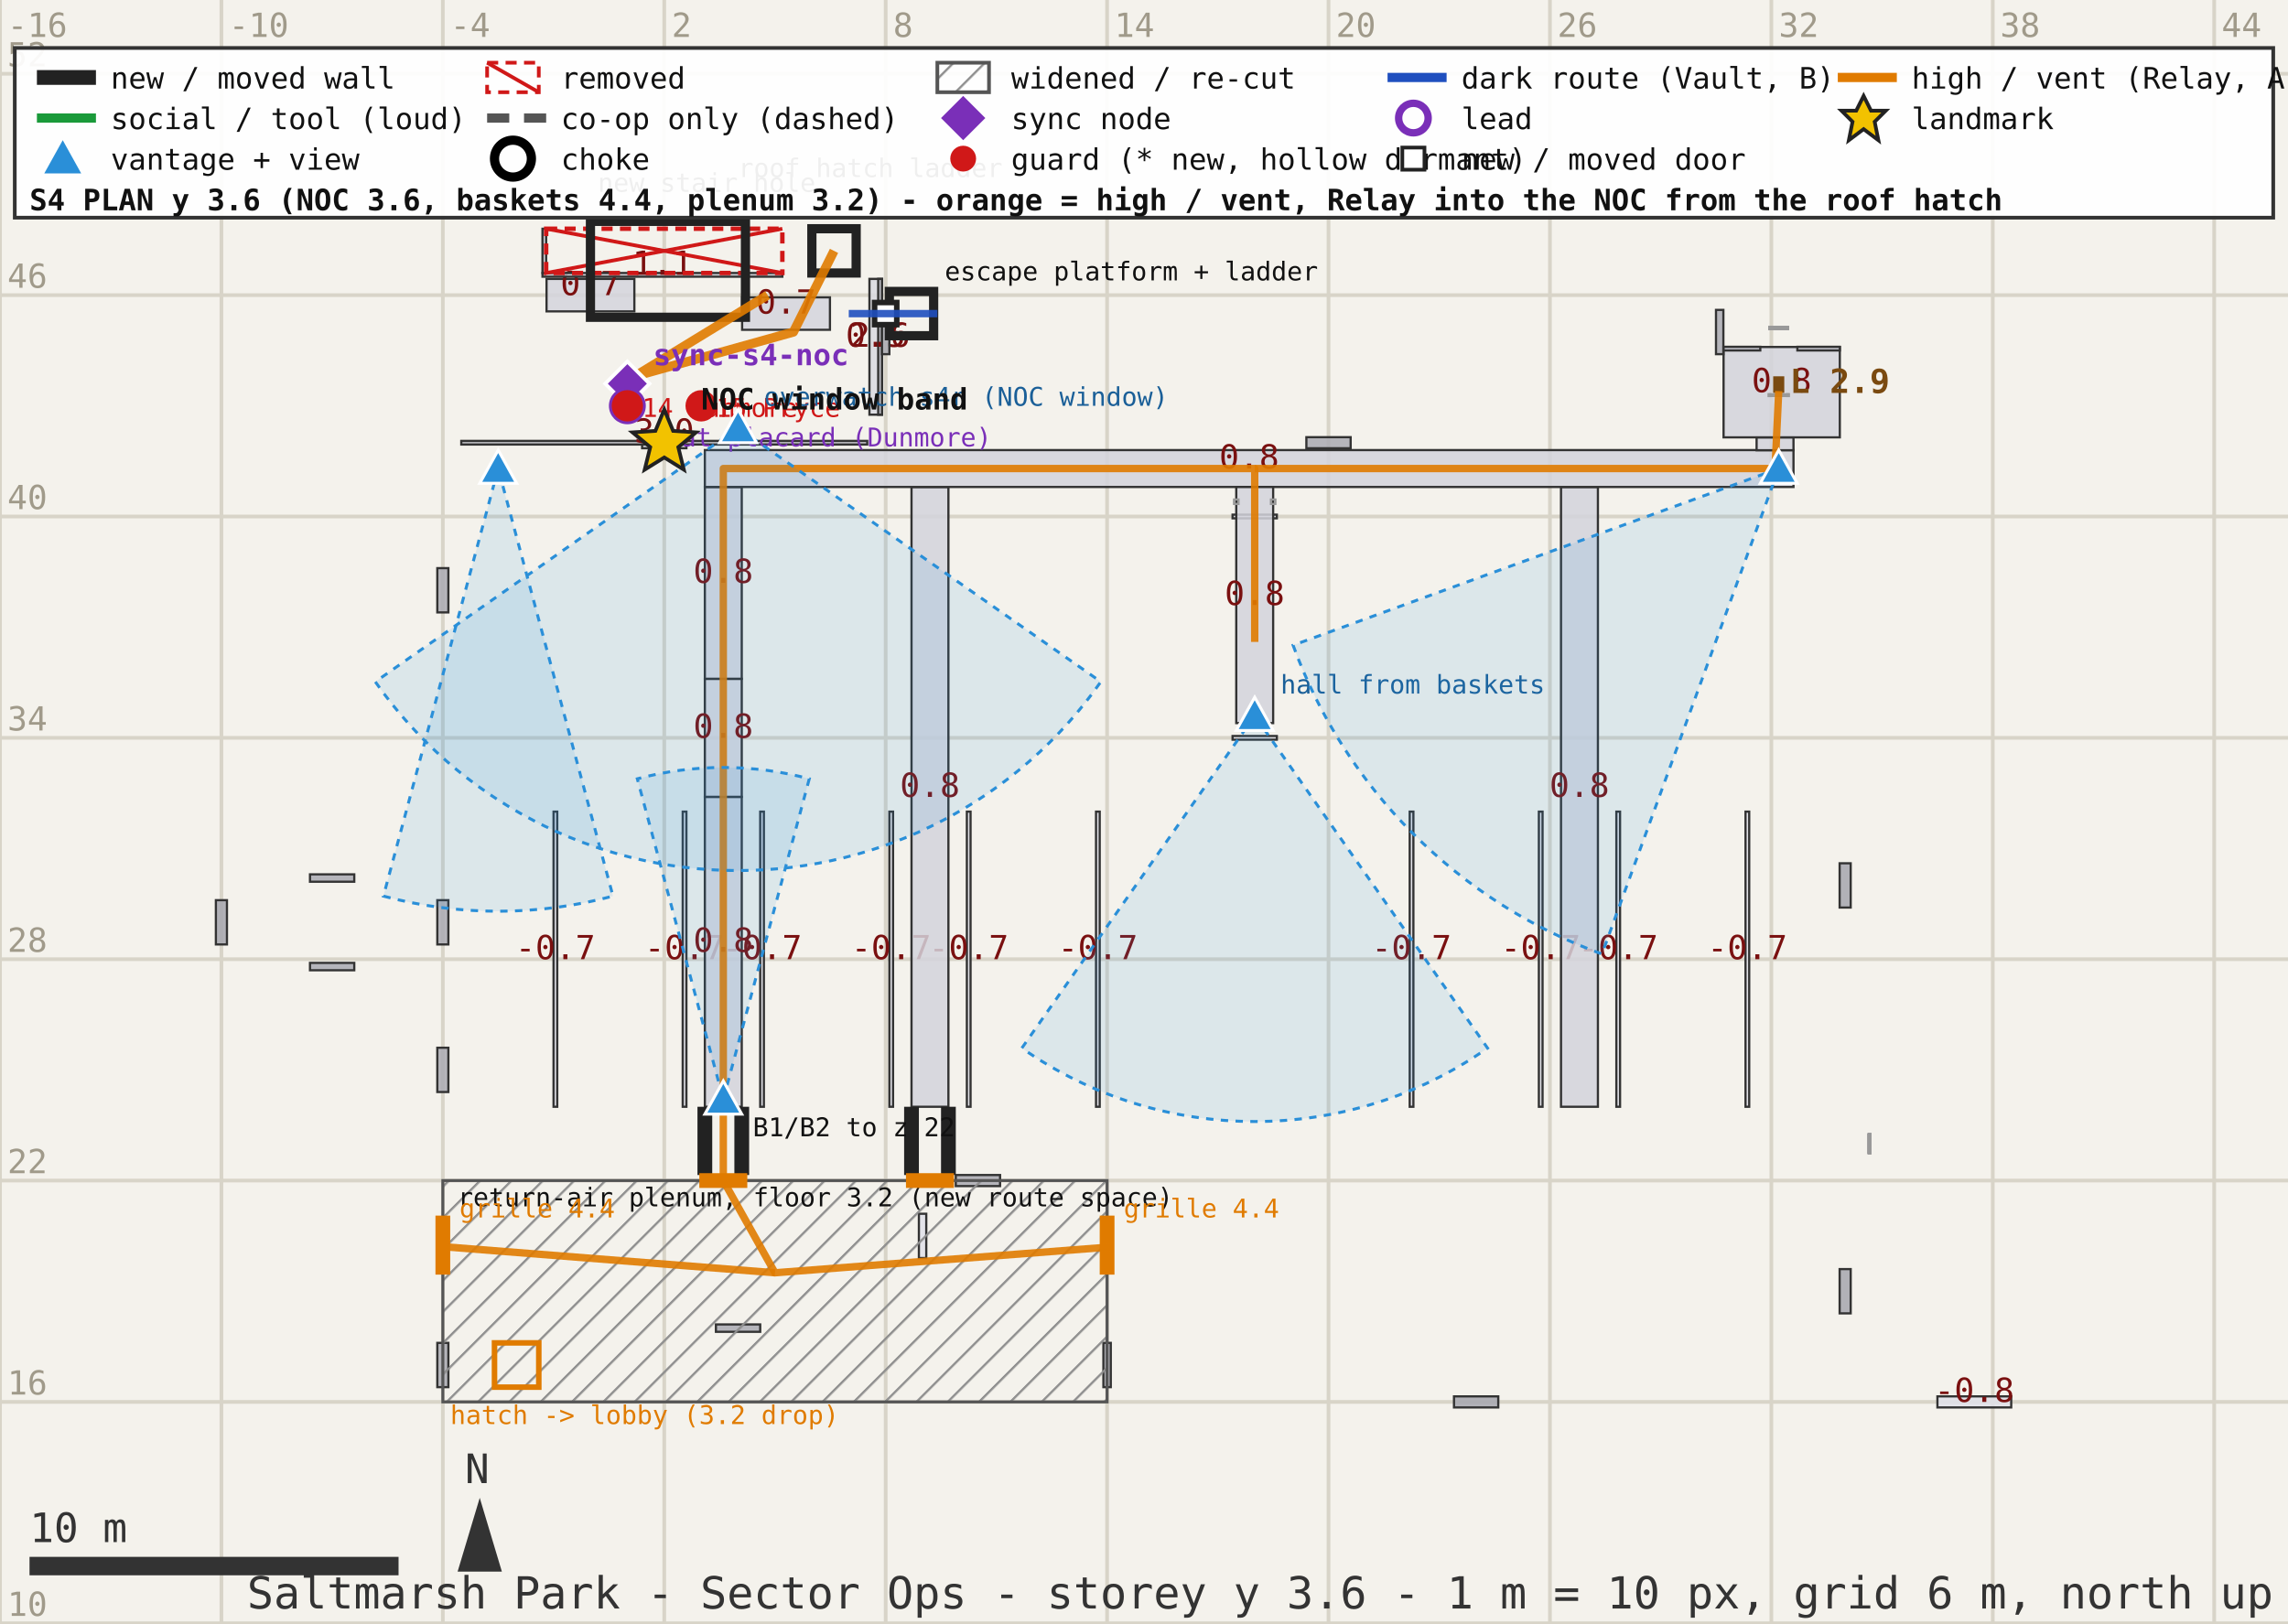
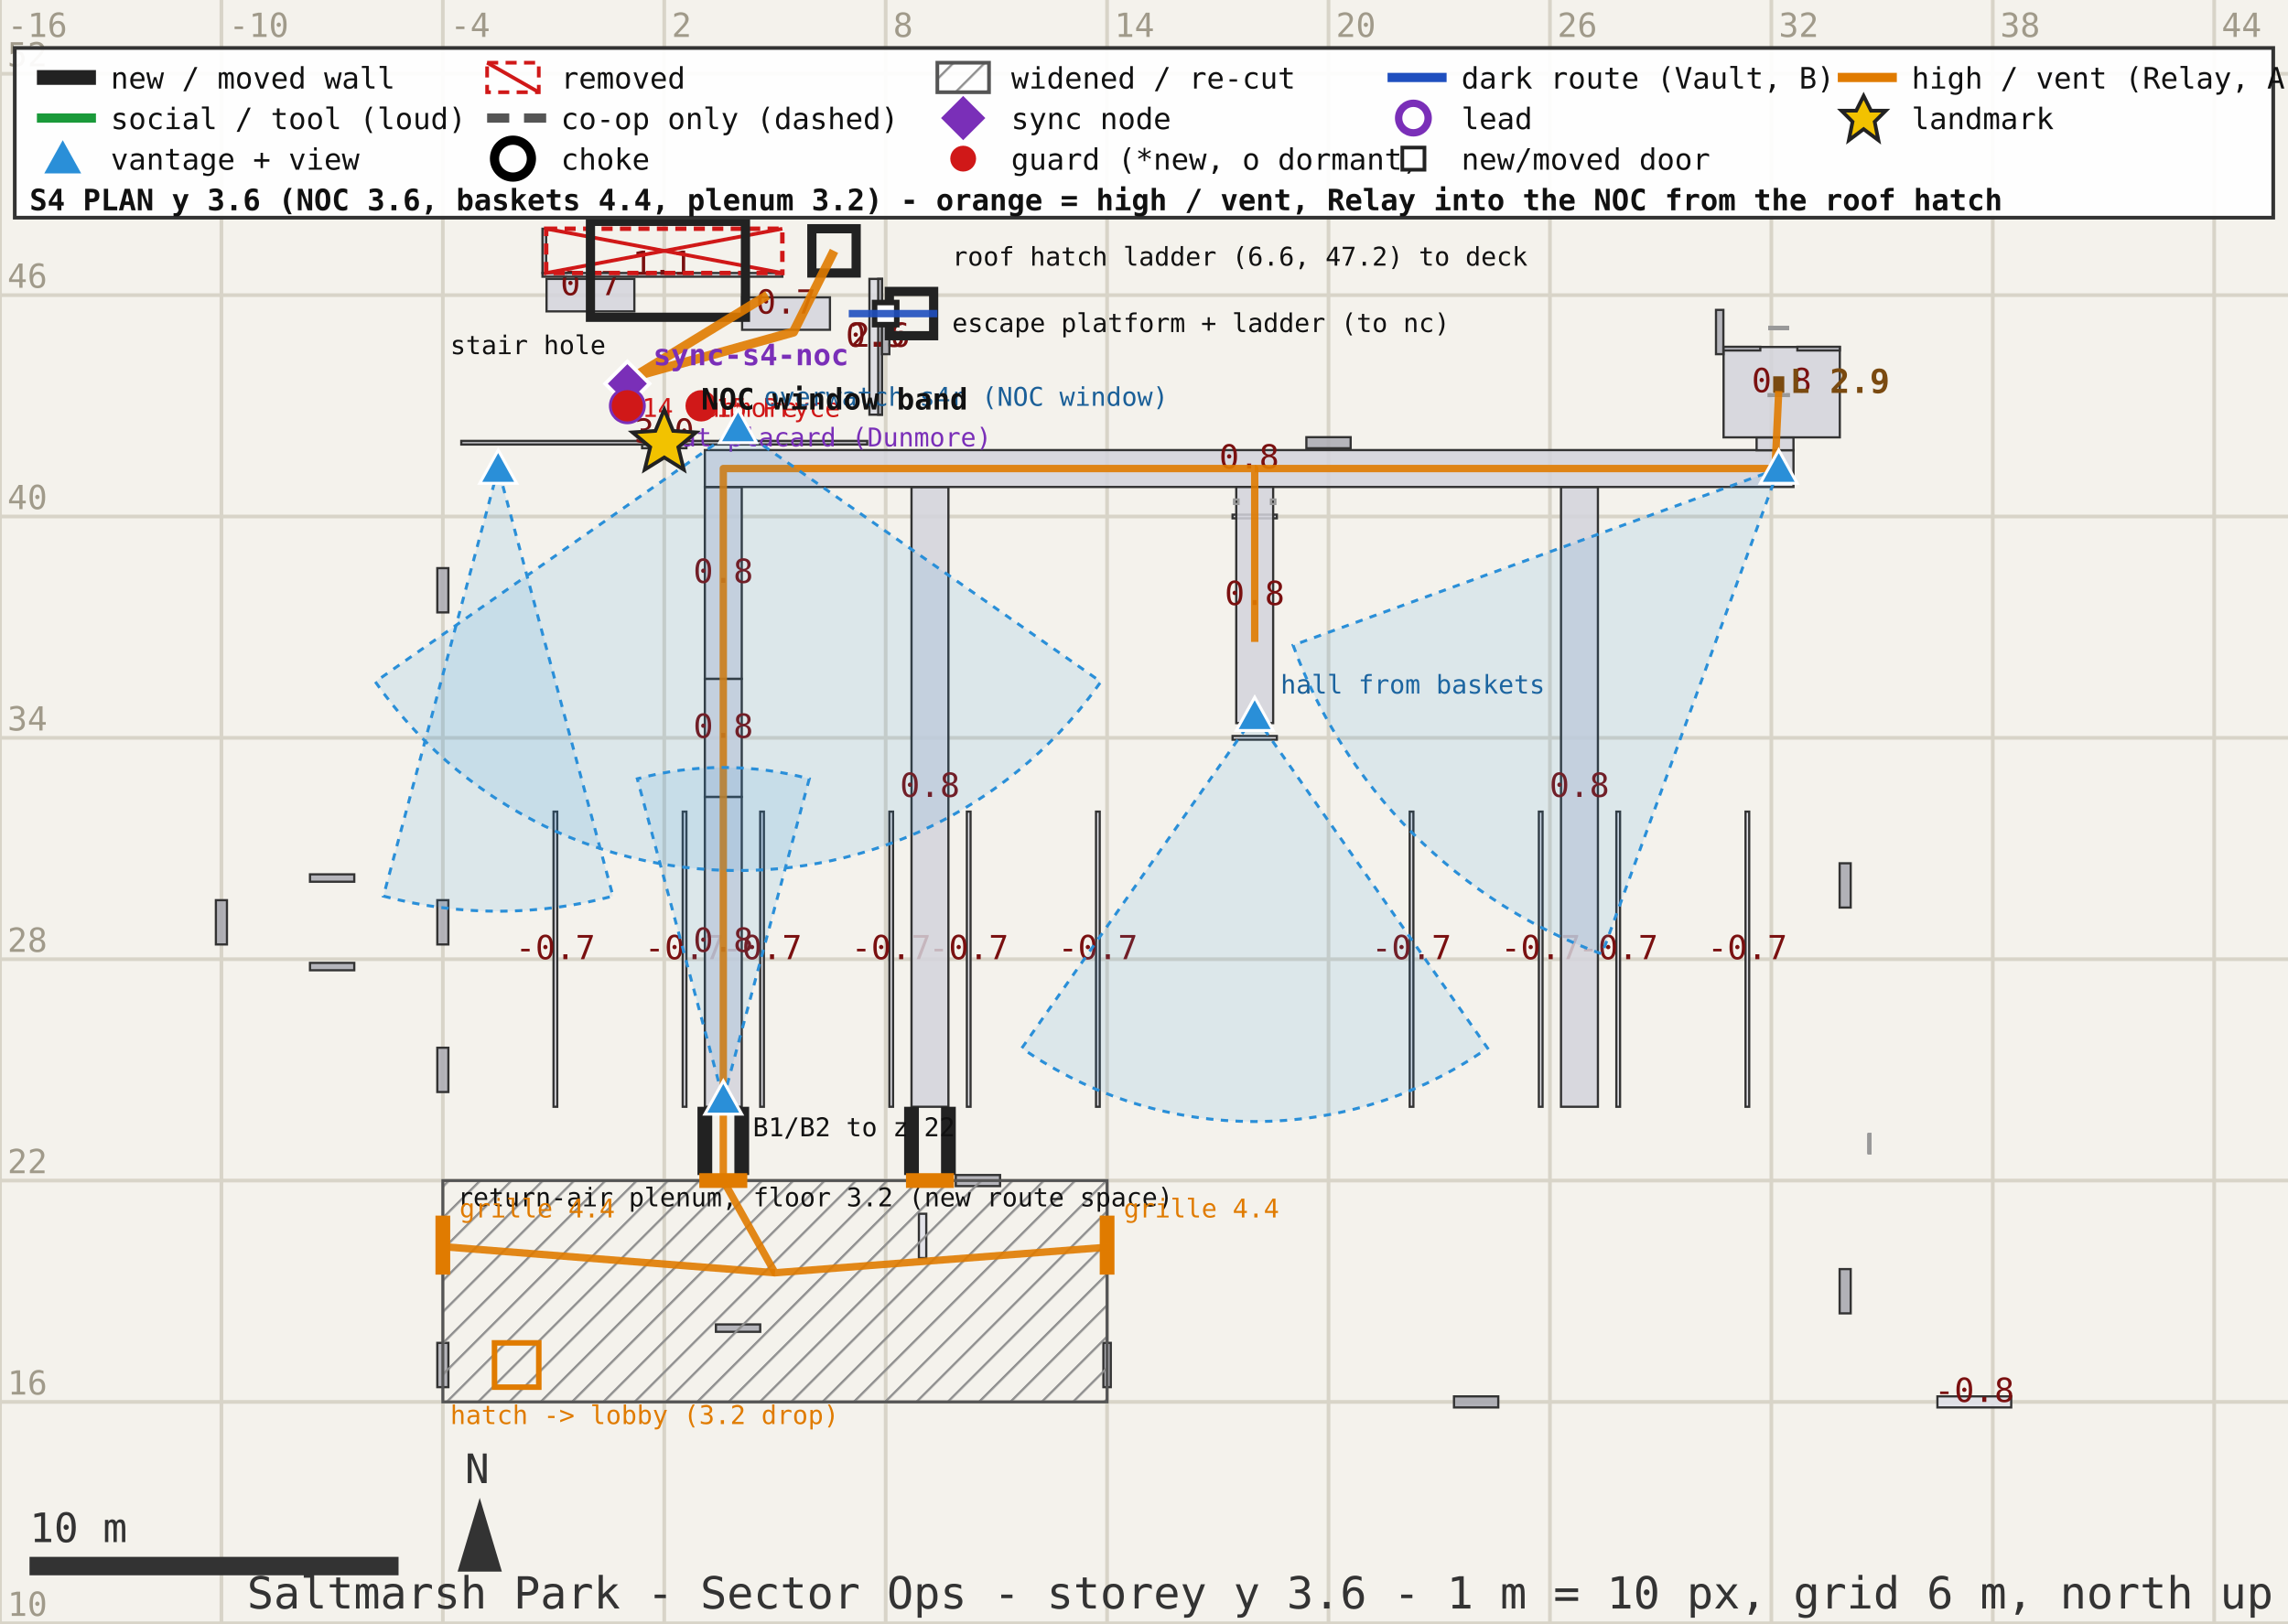
<svg xmlns="http://www.w3.org/2000/svg" width="620" height="440" viewBox="0 0 620 440" font-family="monospace" font-size="9">
  <rect width="620" height="440" fill="#f4f2ec" />
  <line x1="0.0" y1="0" x2="0.0" y2="440" stroke="#d8d4c8" stroke-width="1" />
  <text x="2" y="10" fill="#a09a8a">-16</text>
  <line x1="60.0" y1="0" x2="60.0" y2="440" stroke="#d8d4c8" stroke-width="1" />
  <text x="62" y="10" fill="#a09a8a">-10</text>
  <line x1="120.0" y1="0" x2="120.0" y2="440" stroke="#d8d4c8" stroke-width="1" />
  <text x="122" y="10" fill="#a09a8a">-4</text>
  <line x1="180.0" y1="0" x2="180.0" y2="440" stroke="#d8d4c8" stroke-width="1" />
  <text x="182" y="10" fill="#a09a8a">2</text>
  <line x1="240.0" y1="0" x2="240.0" y2="440" stroke="#d8d4c8" stroke-width="1" />
  <text x="242" y="10" fill="#a09a8a">8</text>
  <line x1="300.0" y1="0" x2="300.0" y2="440" stroke="#d8d4c8" stroke-width="1" />
  <text x="302" y="10" fill="#a09a8a">14</text>
  <line x1="360.0" y1="0" x2="360.0" y2="440" stroke="#d8d4c8" stroke-width="1" />
  <text x="362" y="10" fill="#a09a8a">20</text>
  <line x1="420.0" y1="0" x2="420.0" y2="440" stroke="#d8d4c8" stroke-width="1" />
  <text x="422" y="10" fill="#a09a8a">26</text>
  <line x1="480.0" y1="0" x2="480.0" y2="440" stroke="#d8d4c8" stroke-width="1" />
  <text x="482" y="10" fill="#a09a8a">32</text>
  <line x1="540.0" y1="0" x2="540.0" y2="440" stroke="#d8d4c8" stroke-width="1" />
  <text x="542" y="10" fill="#a09a8a">38</text>
  <line x1="600.0" y1="0" x2="600.0" y2="440" stroke="#d8d4c8" stroke-width="1" />
  <text x="602" y="10" fill="#a09a8a">44</text>
  <line x1="0" y1="440.0" x2="620" y2="440.0" stroke="#d8d4c8" stroke-width="1" />
  <text x="2" y="438" fill="#a09a8a">10</text>
  <line x1="0" y1="380.0" x2="620" y2="380.0" stroke="#d8d4c8" stroke-width="1" />
  <text x="2" y="378" fill="#a09a8a">16</text>
  <line x1="0" y1="320.0" x2="620" y2="320.0" stroke="#d8d4c8" stroke-width="1" />
  <text x="2" y="318" fill="#a09a8a">22</text>
  <line x1="0" y1="260.0" x2="620" y2="260.0" stroke="#d8d4c8" stroke-width="1" />
  <text x="2" y="258" fill="#a09a8a">28</text>
  <line x1="0" y1="200.0" x2="620" y2="200.0" stroke="#d8d4c8" stroke-width="1" />
  <text x="2" y="198" fill="#a09a8a">34</text>
  <line x1="0" y1="140.0" x2="620" y2="140.0" stroke="#d8d4c8" stroke-width="1" />
  <text x="2" y="138" fill="#a09a8a">40</text>
  <line x1="0" y1="80.0" x2="620" y2="80.0" stroke="#d8d4c8" stroke-width="1" />
  <text x="2" y="78" fill="#a09a8a">46</text>
  <line x1="0" y1="20.0" x2="620" y2="20.0" stroke="#d8d4c8" stroke-width="1" />
  <text x="2" y="18" fill="#a09a8a">52</text>
  <rect x="-2.5" y="-0.175" width="5" height="0.35" fill="none" fill-opacity="0.85" stroke="#999" stroke-width="0.6" transform="translate(482.0 88.9) rotate(-180.00)" />
  <rect x="-2.5" y="-0.175" width="5" height="0.35" fill="none" fill-opacity="0.85" stroke="#999" stroke-width="0.6" transform="translate(506.6 310.0) rotate(90.00)" />
  <rect x="-2.5" y="-0.175" width="5" height="0.35" fill="none" fill-opacity="0.85" stroke="#999" stroke-width="0.6" transform="translate(482.0 88.9) rotate(-180.00)" />
  <rect x="-2.5" y="-0.175" width="5" height="0.35" fill="none" fill-opacity="0.85" stroke="#999" stroke-width="0.6" transform="translate(506.6 310.0) rotate(90.00)" />
  <rect x="-2.5" y="-0.175" width="5" height="0.35" fill="none" fill-opacity="0.85" stroke="#999" stroke-width="0.6" transform="translate(482.0 88.9) rotate(-180.00)" />
  <rect x="-2.5" y="-0.175" width="5" height="0.35" fill="none" fill-opacity="0.85" stroke="#999" stroke-width="0.6" transform="translate(506.6 310.0) rotate(90.00)" />
  <rect x="-2.5" y="-0.175" width="5" height="0.35" fill="none" fill-opacity="0.85" stroke="#999" stroke-width="0.6" transform="translate(482.0 88.9) rotate(-180.00)" />
  <rect x="-2.5" y="-0.175" width="5" height="0.35" fill="none" fill-opacity="0.85" stroke="#999" stroke-width="0.6" transform="translate(506.6 310.0) rotate(90.00)" />
  <rect x="-10" y="-1.5" width="20" height="3" fill="rgb(225,225,233)" fill-opacity="0.85" stroke="#333" stroke-width="0.6" transform="translate(535.0 380.0) rotate(0.00)" />
  <text x="535.0" y="380.0" text-anchor="middle" fill="#7a1010">-0.8</text>
  <rect x="-0.5" y="-40" width="1" height="80" fill="rgb(225,225,233)" fill-opacity="0.85" stroke="#333" stroke-width="0.6" transform="translate(150.5 260.0) rotate(0.00)" />
  <text x="150.5" y="260.0" text-anchor="middle" fill="#7a1010">-0.7</text>
  <rect x="-0.5" y="-40" width="1" height="80" fill="rgb(225,225,233)" fill-opacity="0.85" stroke="#333" stroke-width="0.6" transform="translate(185.5 260.0) rotate(0.00)" />
  <text x="185.5" y="260.0" text-anchor="middle" fill="#7a1010">-0.7</text>
  <rect x="-0.5" y="-40" width="1" height="80" fill="rgb(225,225,233)" fill-opacity="0.85" stroke="#333" stroke-width="0.6" transform="translate(206.5 260.0) rotate(0.00)" />
  <text x="206.5" y="260.0" text-anchor="middle" fill="#7a1010">-0.7</text>
  <rect x="-0.5" y="-40" width="1" height="80" fill="rgb(225,225,233)" fill-opacity="0.85" stroke="#333" stroke-width="0.6" transform="translate(241.5 260.0) rotate(0.00)" />
  <text x="241.5" y="260.0" text-anchor="middle" fill="#7a1010">-0.7</text>
  <rect x="-0.5" y="-40" width="1" height="80" fill="rgb(225,225,233)" fill-opacity="0.85" stroke="#333" stroke-width="0.6" transform="translate(262.5 260.0) rotate(0.00)" />
  <text x="262.5" y="260.0" text-anchor="middle" fill="#7a1010">-0.7</text>
  <rect x="-0.5" y="-40" width="1" height="80" fill="rgb(225,225,233)" fill-opacity="0.85" stroke="#333" stroke-width="0.6" transform="translate(297.5 260.0) rotate(0.00)" />
  <text x="297.5" y="260.0" text-anchor="middle" fill="#7a1010">-0.7</text>
  <rect x="-0.5" y="-40" width="1" height="80" fill="rgb(225,225,233)" fill-opacity="0.85" stroke="#333" stroke-width="0.6" transform="translate(382.5 260.0) rotate(0.00)" />
  <text x="382.5" y="260.0" text-anchor="middle" fill="#7a1010">-0.7</text>
  <rect x="-0.5" y="-40" width="1" height="80" fill="rgb(225,225,233)" fill-opacity="0.85" stroke="#333" stroke-width="0.6" transform="translate(417.5 260.0) rotate(0.00)" />
  <text x="417.5" y="260.0" text-anchor="middle" fill="#7a1010">-0.7</text>
  <rect x="-0.5" y="-40" width="1" height="80" fill="rgb(225,225,233)" fill-opacity="0.85" stroke="#333" stroke-width="0.6" transform="translate(438.5 260.0) rotate(0.00)" />
  <text x="438.5" y="260.0" text-anchor="middle" fill="#7a1010">-0.7</text>
  <rect x="-0.5" y="-40" width="1" height="80" fill="rgb(225,225,233)" fill-opacity="0.85" stroke="#333" stroke-width="0.6" transform="translate(473.5 260.0) rotate(0.00)" />
  <text x="473.5" y="260.0" text-anchor="middle" fill="#7a1010">-0.7</text>
  <rect x="-1" y="-6" width="2" height="12" fill="rgb(225,225,233)" fill-opacity="0.85" stroke="#333" stroke-width="0.6" transform="translate(250.0 335.0) rotate(0.00)" />
  <rect x="-6" y="-0.5" width="12" height="1" fill="rgb(225,225,233)" fill-opacity="0.85" stroke="#333" stroke-width="0.6" transform="translate(340.0 200.0) rotate(0.00)" />
  <rect x="-6" y="-0.5" width="12" height="1" fill="rgb(225,225,233)" fill-opacity="0.85" stroke="#333" stroke-width="0.6" transform="translate(340.0 140.0) rotate(0.00)" />
  <rect x="-2.5" y="-0.175" width="5" height="0.35" fill="none" fill-opacity="0.85" stroke="#999" stroke-width="0.6" transform="translate(482.0 88.9) rotate(-180.00)" />
  <rect x="-2.5" y="-0.175" width="5" height="0.35" fill="none" fill-opacity="0.85" stroke="#999" stroke-width="0.6" transform="translate(506.6 310.0) rotate(90.00)" />
  <rect x="-2.5" y="-0.175" width="5" height="0.35" fill="none" fill-opacity="0.85" stroke="#999" stroke-width="0.6" transform="translate(482.0 88.9) rotate(-180.00)" />
  <rect x="-2.5" y="-0.175" width="5" height="0.35" fill="none" fill-opacity="0.85" stroke="#999" stroke-width="0.6" transform="translate(506.6 310.0) rotate(90.00)" />
  <rect x="-2.5" y="-0.175" width="5" height="0.35" fill="none" fill-opacity="0.85" stroke="#999" stroke-width="0.6" transform="translate(482.0 88.9) rotate(-180.00)" />
  <rect x="-2.5" y="-0.175" width="5" height="0.35" fill="none" fill-opacity="0.85" stroke="#999" stroke-width="0.6" transform="translate(506.6 310.0) rotate(90.00)" />
  <rect x="-2.5" y="-0.175" width="5" height="0.35" fill="none" fill-opacity="0.85" stroke="#999" stroke-width="0.6" transform="translate(482.0 88.9) rotate(-180.00)" />
  <rect x="-2.5" y="-0.175" width="5" height="0.35" fill="none" fill-opacity="0.85" stroke="#999" stroke-width="0.6" transform="translate(506.6 310.0) rotate(90.00)" />
  <rect x="-18.4" y="-1.7" width="36.8" height="3.4" fill="rgb(217,217,225)" fill-opacity="0.85" stroke="#333" stroke-width="0.6" transform="translate(237.3 94.0) rotate(-270.00)" />
  <text x="237.3" y="94.0" text-anchor="middle" fill="#7a1010">0.5</text>
  <rect x="-2.5" y="-0.175" width="5" height="0.35" fill="none" fill-opacity="0.85" stroke="#999" stroke-width="0.6" transform="translate(482.0 88.9) rotate(-180.00)" />
  <rect x="-2.5" y="-0.175" width="5" height="0.35" fill="none" fill-opacity="0.85" stroke="#999" stroke-width="0.6" transform="translate(506.6 310.0) rotate(90.00)" />
  <rect x="-11.9" y="-4.4" width="23.8" height="8.8" fill="rgb(213,213,221)" fill-opacity="0.85" stroke="#333" stroke-width="0.6" transform="translate(160.0 80.0) rotate(-180.00)" />
  <text x="160.0" y="80.0" text-anchor="middle" fill="#7a1010">0.7</text>
  <rect x="-11.9" y="-4.4" width="23.8" height="8.8" fill="rgb(213,213,221)" fill-opacity="0.85" stroke="#333" stroke-width="0.6" transform="translate(213.0 85.0) rotate(-180.00)" />
  <text x="213.0" y="85.0" text-anchor="middle" fill="#7a1010">0.7</text>
  <rect x="-5" y="-42" width="10" height="84" fill="rgb(212,212,220)" fill-opacity="0.85" stroke="#333" stroke-width="0.6" transform="translate(196.0 258.0) rotate(0.00)" />
  <text x="196.0" y="258.0" text-anchor="middle" fill="#7a1010">0.8</text>
  <rect x="-5" y="-16" width="10" height="32" fill="rgb(212,212,220)" fill-opacity="0.85" stroke="#333" stroke-width="0.6" transform="translate(196.0 200.0) rotate(0.00)" />
  <text x="196.0" y="200.0" text-anchor="middle" fill="#7a1010">0.8</text>
  <rect x="-5" y="-26" width="10" height="52" fill="rgb(212,212,220)" fill-opacity="0.85" stroke="#333" stroke-width="0.6" transform="translate(196.0 158.0) rotate(0.00)" />
  <text x="196.0" y="158.0" text-anchor="middle" fill="#7a1010">0.8</text>
  <rect x="-5" y="-84" width="10" height="168" fill="rgb(212,212,220)" fill-opacity="0.85" stroke="#333" stroke-width="0.6" transform="translate(252.0 216.0) rotate(0.00)" />
  <text x="252.0" y="216.0" text-anchor="middle" fill="#7a1010">0.8</text>
  <rect x="-5" y="-84" width="10" height="168" fill="rgb(212,212,220)" fill-opacity="0.85" stroke="#333" stroke-width="0.6" transform="translate(428.0 216.0) rotate(0.00)" />
  <text x="428.0" y="216.0" text-anchor="middle" fill="#7a1010">0.8</text>
  <rect x="-147.5" y="-5" width="295" height="10" fill="rgb(212,212,220)" fill-opacity="0.85" stroke="#333" stroke-width="0.6" transform="translate(338.5 127.0) rotate(0.00)" />
  <text x="338.5" y="127.0" text-anchor="middle" fill="#7a1010">0.8</text>
  <rect x="-5" y="-32" width="10" height="64" fill="rgb(212,212,220)" fill-opacity="0.85" stroke="#333" stroke-width="0.6" transform="translate(340.0 164.0) rotate(0.00)" />
  <text x="340.0" y="164.0" text-anchor="middle" fill="#7a1010">0.8</text>
  <rect x="-5" y="-1.75" width="10" height="3.5" fill="rgb(212,212,220)" fill-opacity="0.85" stroke="#333" stroke-width="0.6" transform="translate(481.0 120.3) rotate(0.00)" />
  <rect x="-15.75" y="-12.25" width="31.5" height="24.5" fill="rgb(212,212,220)" fill-opacity="0.85" stroke="#333" stroke-width="0.6" transform="translate(482.8 106.3) rotate(0.00)" />
  <text x="482.8" y="106.3" text-anchor="middle" fill="#7a1010">0.8</text>
  <rect x="-2.5" y="-0.175" width="5" height="0.35" fill="none" fill-opacity="0.85" stroke="#999" stroke-width="0.6" transform="translate(482.0 88.9) rotate(-180.00)" />
  <rect x="-2.5" y="-0.175" width="5" height="0.35" fill="none" fill-opacity="0.85" stroke="#999" stroke-width="0.6" transform="translate(506.6 310.0) rotate(90.00)" />
  <rect x="-6" y="-1.5" width="12" height="3" fill="rgb(209,209,217)" fill-opacity="0.85" stroke="#333" stroke-width="0.6" transform="translate(180.0 120.0) rotate(0.00)" />
  <rect x="-32.5" y="-0.5" width="65" height="1" fill="rgb(207,207,215)" fill-opacity="0.85" stroke="#333" stroke-width="0.6" transform="translate(179.5 74.5) rotate(0.00)" />
  <text x="179.5" y="74.5" text-anchor="middle" fill="#7a1010">1.1</text>
  <rect x="-0.5" y="-6" width="1" height="12" fill="rgb(207,207,215)" fill-opacity="0.85" stroke="#333" stroke-width="0.6" transform="translate(147.5 68.0) rotate(0.00)" />
  <rect x="-2.5" y="-0.175" width="5" height="0.35" fill="none" fill-opacity="0.85" stroke="#999" stroke-width="0.6" transform="translate(482.0 107.1) rotate(0.00)" />
  <rect x="-2.5" y="-0.175" width="5" height="0.35" fill="none" fill-opacity="0.85" stroke="#999" stroke-width="0.6" transform="translate(482.0 88.9) rotate(-180.00)" />
  <rect x="-2.5" y="-0.175" width="5" height="0.35" fill="none" fill-opacity="0.85" stroke="#999" stroke-width="0.6" transform="translate(506.6 310.0) rotate(90.00)" />
  <rect x="-2.5" y="-0.175" width="5" height="0.35" fill="none" fill-opacity="0.85" stroke="#999" stroke-width="0.6" transform="translate(482.0 107.1) rotate(0.00)" />
  <rect x="-2.5" y="-0.175" width="5" height="0.35" fill="none" fill-opacity="0.85" stroke="#999" stroke-width="0.6" transform="translate(482.0 88.9) rotate(-180.00)" />
  <rect x="-2.5" y="-0.175" width="5" height="0.35" fill="none" fill-opacity="0.85" stroke="#999" stroke-width="0.6" transform="translate(506.6 310.0) rotate(90.00)" />
  <rect x="-2.5" y="-0.175" width="5" height="0.35" fill="none" fill-opacity="0.85" stroke="#999" stroke-width="0.6" transform="translate(482.0 107.1) rotate(0.00)" />
  <rect x="-0.6" y="-0.6" width="1.2" height="1.2" fill="none" fill-opacity="0.85" stroke="#999" stroke-width="0.6" transform="translate(335.0 136.0) rotate(0.00)" />
  <rect x="-0.6" y="-0.6" width="1.2" height="1.2" fill="none" fill-opacity="0.85" stroke="#999" stroke-width="0.6" transform="translate(345.0 136.0) rotate(0.00)" />
  <rect x="-5" y="-0.5" width="10" height="1" fill="rgb(195,195,203)" fill-opacity="0.85" stroke="#333" stroke-width="0.6" transform="translate(472.0 94.5) rotate(0.00)" />
  <rect x="-5.75" y="-0.5" width="11.5" height="1" fill="rgb(195,195,203)" fill-opacity="0.85" stroke="#333" stroke-width="0.6" transform="translate(492.8 94.5) rotate(0.00)" />
  <rect x="-18.4" y="-0.525" width="36.8" height="1.05" fill="rgb(184,184,192)" fill-opacity="0.85" stroke="#333" stroke-width="0.6" transform="translate(238.5 94.0) rotate(-270.00)" />
  <text x="238.5" y="94.0" text-anchor="middle" fill="#7a1010">2.6</text>
  <rect x="-0.5" y="-55" width="1" height="110" fill="rgb(177,177,185)" fill-opacity="0.85" stroke="#333" stroke-width="0.6" transform="translate(180.0 120.0) rotate(-90.00)" />
  <text x="180.0" y="120.0" text-anchor="middle" fill="#7a1010">3.0</text>
  <rect x="-1" y="-6" width="2" height="12" fill="rgb(171,171,179)" fill-opacity="0.85" stroke="#333" stroke-width="0.6" transform="translate(300.0 370.0) rotate(0.00)" />
  <rect x="-6" y="-1.5" width="12" height="3" fill="rgb(171,171,179)" fill-opacity="0.85" stroke="#333" stroke-width="0.6" transform="translate(265.0 320.0) rotate(0.00)" />
  <rect x="-6" y="-1" width="12" height="2" fill="rgb(171,171,179)" fill-opacity="0.85" stroke="#333" stroke-width="0.6" transform="translate(200.0 360.0) rotate(0.00)" />
  <rect x="-1.5" y="-6" width="3" height="12" fill="rgb(171,171,179)" fill-opacity="0.85" stroke="#333" stroke-width="0.6" transform="translate(120.0 370.0) rotate(0.00)" />
  <rect x="-1.5" y="-6" width="3" height="12" fill="rgb(171,171,179)" fill-opacity="0.85" stroke="#333" stroke-width="0.6" transform="translate(120.0 290.0) rotate(0.00)" />
  <rect x="-1.5" y="-6" width="3" height="12" fill="rgb(171,171,179)" fill-opacity="0.85" stroke="#333" stroke-width="0.6" transform="translate(120.0 250.0) rotate(0.00)" />
  <rect x="-1.5" y="-6" width="3" height="12" fill="rgb(171,171,179)" fill-opacity="0.85" stroke="#333" stroke-width="0.6" transform="translate(120.0 160.0) rotate(0.00)" />
  <rect x="-6" y="-1" width="12" height="2" fill="rgb(171,171,179)" fill-opacity="0.85" stroke="#333" stroke-width="0.6" transform="translate(90.0 262.0) rotate(0.00)" />
  <rect x="-6" y="-1" width="12" height="2" fill="rgb(171,171,179)" fill-opacity="0.85" stroke="#333" stroke-width="0.6" transform="translate(90.0 238.0) rotate(0.00)" />
  <rect x="-6" y="-1.5" width="12" height="3" fill="rgb(171,171,179)" fill-opacity="0.85" stroke="#333" stroke-width="0.6" transform="translate(360.0 120.0) rotate(0.00)" />
  <rect x="-1" y="-6" width="2" height="12" fill="rgb(171,171,179)" fill-opacity="0.85" stroke="#333" stroke-width="0.6" transform="translate(240.0 90.0) rotate(0.00)" />
  <rect x="-1" y="-6" width="2" height="12" fill="rgb(171,171,179)" fill-opacity="0.85" stroke="#333" stroke-width="0.6" transform="translate(466.0 90.0) rotate(0.00)" />
  <rect x="-6" y="-1.5" width="12" height="3" fill="rgb(166,166,174)" fill-opacity="0.85" stroke="#333" stroke-width="0.6" transform="translate(400.0 380.0) rotate(0.00)" />
  <rect x="-1.5" y="-6" width="3" height="12" fill="rgb(166,166,174)" fill-opacity="0.85" stroke="#333" stroke-width="0.6" transform="translate(60.0 250.0) rotate(0.00)" />
  <rect x="-1.5" y="-6" width="3" height="12" fill="rgb(166,166,174)" fill-opacity="0.85" stroke="#333" stroke-width="0.6" transform="translate(500.0 350.0) rotate(0.00)" />
  <rect x="-1.5" y="-6" width="3" height="12" fill="rgb(166,166,174)" fill-opacity="0.85" stroke="#333" stroke-width="0.6" transform="translate(500.0 240.0) rotate(0.00)" />
  <rect x="-0.25" y="-0.25" width="0.5" height="0.5" fill="none" fill-opacity="0.85" stroke="#999" stroke-width="0.6" transform="translate(479.5 107.1) rotate(0.00)" />
  <rect x="-0.25" y="-0.25" width="0.5" height="0.5" fill="none" fill-opacity="0.85" stroke="#999" stroke-width="0.6" transform="translate(484.5 107.1) rotate(0.00)" />
  <line x1="-233.0" y1="776.0" x2="-233.0" y2="764.0" stroke="#10a040" stroke-width="4" />
  <line x1="169.0" y1="541.0" x2="181.0" y2="541.0" stroke="#10a040" stroke-width="4" />
  <line x1="85.0" y1="756.0" x2="85.0" y2="744.0" stroke="#10a040" stroke-width="4" />
  <line x1="85.0" y1="576.0" x2="85.0" y2="564.0" stroke="#10a040" stroke-width="4" />
  <line x1="109.0" y1="770.0" x2="121.0" y2="770.0" stroke="#10a040" stroke-width="4" />
  <line x1="140.0" y1="611.0" x2="140.0" y2="599.0" stroke="#10a040" stroke-width="4" />
  <line x1="114.0" y1="540.0" x2="126.0" y2="540.0" stroke="#10a040" stroke-width="4" />
  <line x1="-16.0" y1="765.0" x2="-4.0" y2="765.0" stroke="#10a040" stroke-width="4" />
  <line x1="54.0" y1="765.0" x2="66.0" y2="765.0" stroke="#10a040" stroke-width="4" />
  <line x1="-125.0" y1="806.0" x2="-125.0" y2="794.0" stroke="#10a040" stroke-width="4" />
  <line x1="200.0" y1="686.0" x2="200.0" y2="674.0" stroke="#10a040" stroke-width="4" />
  <line x1="260.0" y1="686.0" x2="260.0" y2="674.0" stroke="#10a040" stroke-width="4" />
  <line x1="294.0" y1="762.5" x2="306.0" y2="762.5" stroke="#10a040" stroke-width="4" />
  <line x1="587.5" y1="599.5" x2="587.5" y2="587.5" stroke="#10a040" stroke-width="4" />
  <line x1="574.0" y1="600.0" x2="586.0" y2="600.0" stroke="#10a040" stroke-width="4" />
  <line x1="567.0" y1="620.0" x2="579.0" y2="620.0" stroke="#10a040" stroke-width="4" />
  <line x1="442.0" y1="600.0" x2="454.0" y2="600.0" stroke="#10a040" stroke-width="4" />
  <line x1="466.0" y1="600.0" x2="478.0" y2="600.0" stroke="#10a040" stroke-width="4" />
  <line x1="622.0" y1="600.0" x2="634.0" y2="600.0" stroke="#10a040" stroke-width="4" />
  <line x1="606.0" y1="588.0" x2="606.0" y2="576.0" stroke="#10a040" stroke-width="4" />
  <line x1="724.0" y1="556.0" x2="736.0" y2="556.0" stroke="#10a040" stroke-width="4" />
  <line x1="482.0" y1="106.5" x2="482.0" y2="102.0" stroke="#7a4a10" stroke-width="3" />
  <text x="485.0" y="106.5" fill="#7a4a10" font-weight="bold">L 2.9</text>
  <line x1="-196.0" y1="159.0" x2="-184.0" y2="159.0" stroke="#10a040" stroke-width="4" />
  <line x1="-340.0" y1="276.0" x2="-340.0" y2="264.0" stroke="#10a040" stroke-width="4" />
  <line x1="-340.0" y1="236.0" x2="-340.0" y2="224.0" stroke="#10a040" stroke-width="4" />
  <line x1="-220.0" y1="136.0" x2="-220.0" y2="124.0" stroke="#10a040" stroke-width="4" />
  <line x1="-251.0" y1="220.0" x2="-239.0" y2="220.0" stroke="#10a040" stroke-width="4" />
  <line x1="-300.0" y1="186.0" x2="-300.0" y2="174.0" stroke="#10a040" stroke-width="4" />
  <line x1="-249.5" y1="160.0" x2="-249.5" y2="148.0" stroke="#10a040" stroke-width="4" />
  <text x="616" y="436" text-anchor="end" font-size="12" fill="#333">Saltmarsh Park - Sector Ops - storey y 3.6 - 1 m = 10 px, grid 6 m, north up</text>
  <rect x="8" y="422" width="100" height="5" fill="#333" />
  <text x="8" y="418" fill="#333" font-size="11">10 m</text>
  <polygon points="130,406 124,426 136,426" fill="#333" />
  <text x="126" y="402" fill="#333" font-size="11">N</text>
  <defs>
    <pattern id="s4hatch" width="6" height="6" patternUnits="userSpaceOnUse" patternTransform="rotate(45)">
      <line x1="0" y1="0" x2="0" y2="6" stroke="#888" stroke-width="1.2" />
    </pattern>
  </defs>
  <g id="plan">
    <rect x="120" y="320" width="180" height="60" fill="url(#s4hatch)" stroke="#555" stroke-width="0.8" />
    <text x="124" y="327" fill="#111" font-size="7">return-air plenum, floor 3.2 (new route space)</text>
    <line x1="191" y1="318.5" x2="191" y2="300" stroke="#222" stroke-width="4" />
    <line x1="201" y1="318.5" x2="201" y2="300" stroke="#222" stroke-width="4" />
    <line x1="247" y1="318.5" x2="247" y2="300" stroke="#222" stroke-width="4" />
    <line x1="257" y1="318.5" x2="257" y2="300" stroke="#222" stroke-width="4" />
    <text x="204" y="308" fill="#111" font-size="7">B1/B2 to z 22</text>
    <rect x="190" y="318.5" width="12" height="3" fill="#e07b00" stroke="#e07b00" stroke-width="1" />
    <rect x="246" y="318.5" width="12" height="3" fill="#e07b00" stroke="#e07b00" stroke-width="1" />
    <rect x="298.5" y="330" width="3" height="15" fill="#e07b00" stroke="#e07b00" stroke-width="1" />
    <text x="304.5" y="330" fill="#e07b00" font-size="7">grille 4.4</text>
    <rect x="118.5" y="330" width="3" height="15" fill="#e07b00" stroke="#e07b00" stroke-width="1" />
    <text x="124.5" y="330" fill="#e07b00" font-size="7">grille 4.4</text>
    <rect x="134" y="364" width="12" height="12" fill="none" stroke="#e07b00" stroke-width="1.5" />
    <text x="122" y="386" fill="#e07b00" font-size="7">hatch -&gt; lobby (3.2 drop)</text>
    <rect x="148" y="62" width="64" height="12" fill="none" stroke="#d01818" stroke-width="1.2" stroke-dasharray="3,2" />
    <line x1="148" y1="62" x2="212" y2="74" stroke="#d01818" stroke-width="1" />
    <line x1="212" y1="62" x2="148" y2="74" stroke="#d01818" stroke-width="1" />
    <rect x="160" y="60" width="42" height="26" fill="none" stroke="#222" stroke-width="2.5" />
-     <text x="162" y="52" fill="#111" font-size="7">new stair hole</text>
+     <text x="122" y="96" fill="#111" font-size="7">stair hole</text>
    <rect x="241" y="79" width="12" height="12" fill="none" stroke="#222" stroke-width="2.5" />
    <rect x="237" y="82" width="6" height="6" fill="#fff" stroke="#222" stroke-width="1.5" />
-     <text x="256" y="76" fill="#111" font-size="7">escape platform + ladder</text>
+     <text x="258" y="90" fill="#111" font-size="7">escape platform + ladder (to nc)</text>
    <rect x="220" y="62" width="12" height="12" fill="none" stroke="#222" stroke-width="2.5" />
-     <text x="200" y="48" fill="#111" font-size="7">roof hatch ladder</text>
+     <text x="258" y="72" fill="#111" font-size="7">roof hatch ladder (6.6, 47.2) to deck</text>
    <polyline points="301,338 210,345 196,320 196,127 340,127 340,174" fill="none" stroke="#e07b00" stroke-width="2" stroke-linejoin="round" opacity="0.9" />
    <polyline points="121,338 210,345" fill="none" stroke="#e07b00" stroke-width="2" stroke-linejoin="round" opacity="0.9" />
    <polyline points="482,106 481,127 340,127" fill="none" stroke="#e07b00" stroke-width="2" stroke-linejoin="round" opacity="0.9" />
    <polyline points="226,68 215,90 172,102 208,80" fill="none" stroke="#e07b00" stroke-width="2.5" stroke-linejoin="round" opacity="0.9" />
    <polyline points="254,85 230,85" fill="none" stroke="#1f4fbf" stroke-width="2" stroke-linejoin="round" opacity="0.9" />
    <polygon points="170,98 176,104 170,110 164,104" fill="#7a2fb8" stroke="#fff" stroke-width="1" />
    <text x="177" y="99" fill="#7a2fb8" font-size="8" font-weight="bold">sync-s4-noc</text>
    <circle cx="170" cy="110" r="4" fill="none" stroke="#7a2fb8" stroke-width="2" />
    <text x="176" y="121" fill="#7a2fb8" font-size="7">seat placard (Dunmore)</text>
    <circle cx="170" cy="110" r="3.5" fill="#d01818" stroke="#d01818" stroke-width="1.5" />
    <text x="174" y="113" fill="#d01818" font-size="7">14 Dunmore</text>
    <circle cx="190" cy="110" r="3.5" fill="#d01818" stroke="#d01818" stroke-width="1.5" />
    <text x="194" y="113" fill="#d01818" font-size="7">15 Pryce</text>
    <path d="M340,194 L276.9,284.1 A110,110 0 0 0 403.1,284.1 Z" fill="#2a8fd8" fill-opacity="0.12" stroke="#2a8fd8" stroke-width="0.8" stroke-dasharray="2,2" />
    <polygon points="340,189 345,198 335,198" fill="#2a8fd8" stroke="#fff" stroke-width="0.8" />
    <text x="347" y="188" fill="#1a5f98" font-size="7">hall from baskets</text>
    <path d="M482,127 L350.4,174.9 A140,140 0 0 0 434.1,258.6 Z" fill="#2a8fd8" fill-opacity="0.12" stroke="#2a8fd8" stroke-width="0.8" stroke-dasharray="2,2" />
    <polygon points="482,122 487,131 477,131" fill="#2a8fd8" stroke="#fff" stroke-width="0.8" />
    <path d="M196,298 L219.3,211.1 A90,90 0 0 0 172.7,211.1 Z" fill="#2a8fd8" fill-opacity="0.12" stroke="#2a8fd8" stroke-width="0.8" stroke-dasharray="2,2" />
    <polygon points="196,293 201,302 191,302" fill="#2a8fd8" stroke="#fff" stroke-width="0.8" />
    <path d="M135,127 L103.9,242.9 A120,120 0 0 0 166.1,242.9 Z" fill="#2a8fd8" fill-opacity="0.12" stroke="#2a8fd8" stroke-width="0.8" stroke-dasharray="2,2" />
    <polygon points="135,122 140,131 130,131" fill="#2a8fd8" stroke="#fff" stroke-width="0.8" />
    <path d="M200,116 L101.7,184.8 A120,120 0 0 0 298.3,184.8 Z" fill="#2a8fd8" fill-opacity="0.12" stroke="#2a8fd8" stroke-width="0.8" stroke-dasharray="2,2" />
    <polygon points="200,111 205,120 195,120" fill="#2a8fd8" stroke="#fff" stroke-width="0.8" />
    <text x="207" y="110" fill="#1a5f98" font-size="7">overwatch s4r (NOC window)</text>
    <polygon points="180.0,111.0 182.4,116.8 188.6,117.2 183.8,121.2 185.3,127.3 180.0,124.0 174.7,127.3 176.2,121.2 171.4,117.2 177.6,116.8" fill="#f2c200" stroke="#222" stroke-width="1" />
    <text x="190" y="111" fill="#111" font-size="8" font-weight="bold">NOC window band</text>
    <rect x="4" y="13" width="612" height="46" fill="#fff" fill-opacity="0.93" stroke="#333" stroke-width="1" />
    <g transform="translate(10,21)">
      <line x1="0" y1="0" x2="16" y2="0" stroke="#222" stroke-width="4" />
      <text x="20" y="3" font-size="8" fill="#111">new / moved wall</text>
    </g>
    <g transform="translate(132,21)">
      <rect x="0" y="-4" width="14" height="8" fill="none" stroke="#d01818" stroke-dasharray="3,2" />
      <line x1="0" y1="-4" x2="14" y2="4" stroke="#d01818" />
      <text x="20" y="3" font-size="8" fill="#111">removed</text>
    </g>
    <g transform="translate(254,21)">
      <rect x="0" y="-4" width="14" height="8" fill="url(#s4hatch)" stroke="#555" />
      <text x="20" y="3" font-size="8" fill="#111">widened / re-cut</text>
    </g>
    <g transform="translate(376,21)">
      <line x1="0" y1="0" x2="16" y2="0" stroke="#1f4fbf" stroke-width="2.5" />
      <text x="20" y="3" font-size="8" fill="#111">dark route (Vault, B)</text>
    </g>
    <g transform="translate(498,21)">
      <line x1="0" y1="0" x2="16" y2="0" stroke="#e07b00" stroke-width="2.5" />
      <text x="20" y="3" font-size="8" fill="#111">high / vent (Relay, A)</text>
    </g>
    <g transform="translate(10,32)">
      <line x1="0" y1="0" x2="16" y2="0" stroke="#1a9a3a" stroke-width="2.5" />
      <text x="20" y="3" font-size="8" fill="#111">social / tool (loud)</text>
    </g>
    <g transform="translate(132,32)">
      <line x1="0" y1="0" x2="16" y2="0" stroke="#555" stroke-width="2.5" stroke-dasharray="6,4" />
      <text x="20" y="3" font-size="8" fill="#111">co-op only (dashed)</text>
    </g>
    <g transform="translate(254,32)">
      <polygon points="7,-6 13,0 7,6 1,0" fill="#7a2fb8" />
      <text x="20" y="3" font-size="8" fill="#111">sync node</text>
    </g>
    <g transform="translate(376,32)">
      <circle cx="7" cy="0" r="4" fill="none" stroke="#7a2fb8" stroke-width="2" />
      <text x="20" y="3" font-size="8" fill="#111">lead</text>
    </g>
    <g transform="translate(498,32)">
      <polygon points="7,-6 9,-2 13,-2 10,1 11,6 7,3 3,6 4,1 1,-2 5,-2" fill="#f2c200" stroke="#222" />
      <text x="20" y="3" font-size="8" fill="#111">landmark</text>
    </g>
    <g transform="translate(10,43)">
      <polygon points="7,-5 12,4 2,4" fill="#2a8fd8" />
      <text x="20" y="3" font-size="8" fill="#111">vantage + view</text>
    </g>
    <g transform="translate(132,43)">
      <circle cx="7" cy="0" r="5" fill="none" stroke="#000" stroke-width="2.5" />
      <text x="20" y="3" font-size="8" fill="#111">choke</text>
    </g>
    <g transform="translate(254,43)">
      <circle cx="7" cy="0" r="3.5" fill="#d01818" />
-       <text x="20" y="3" font-size="8" fill="#111">guard (* new, hollow dormant)</text>
+       <text x="20" y="3" font-size="8" fill="#111">guard (*new, o dormant)</text>
    </g>
    <g transform="translate(376,43)">
      <rect x="4" y="-3" width="6" height="6" fill="#fff" stroke="#222" />
-       <text x="20" y="3" font-size="8" fill="#111">new / moved door</text>
+       <text x="20" y="3" font-size="8" fill="#111">new/moved door</text>
    </g>
    <text x="8" y="57" font-size="8" fill="#111" font-weight="bold">S4 PLAN y 3.6 (NOC 3.6, baskets 4.4, plenum 3.2) - orange = high / vent, Relay into the NOC from the roof hatch</text>
  </g>
</svg>
